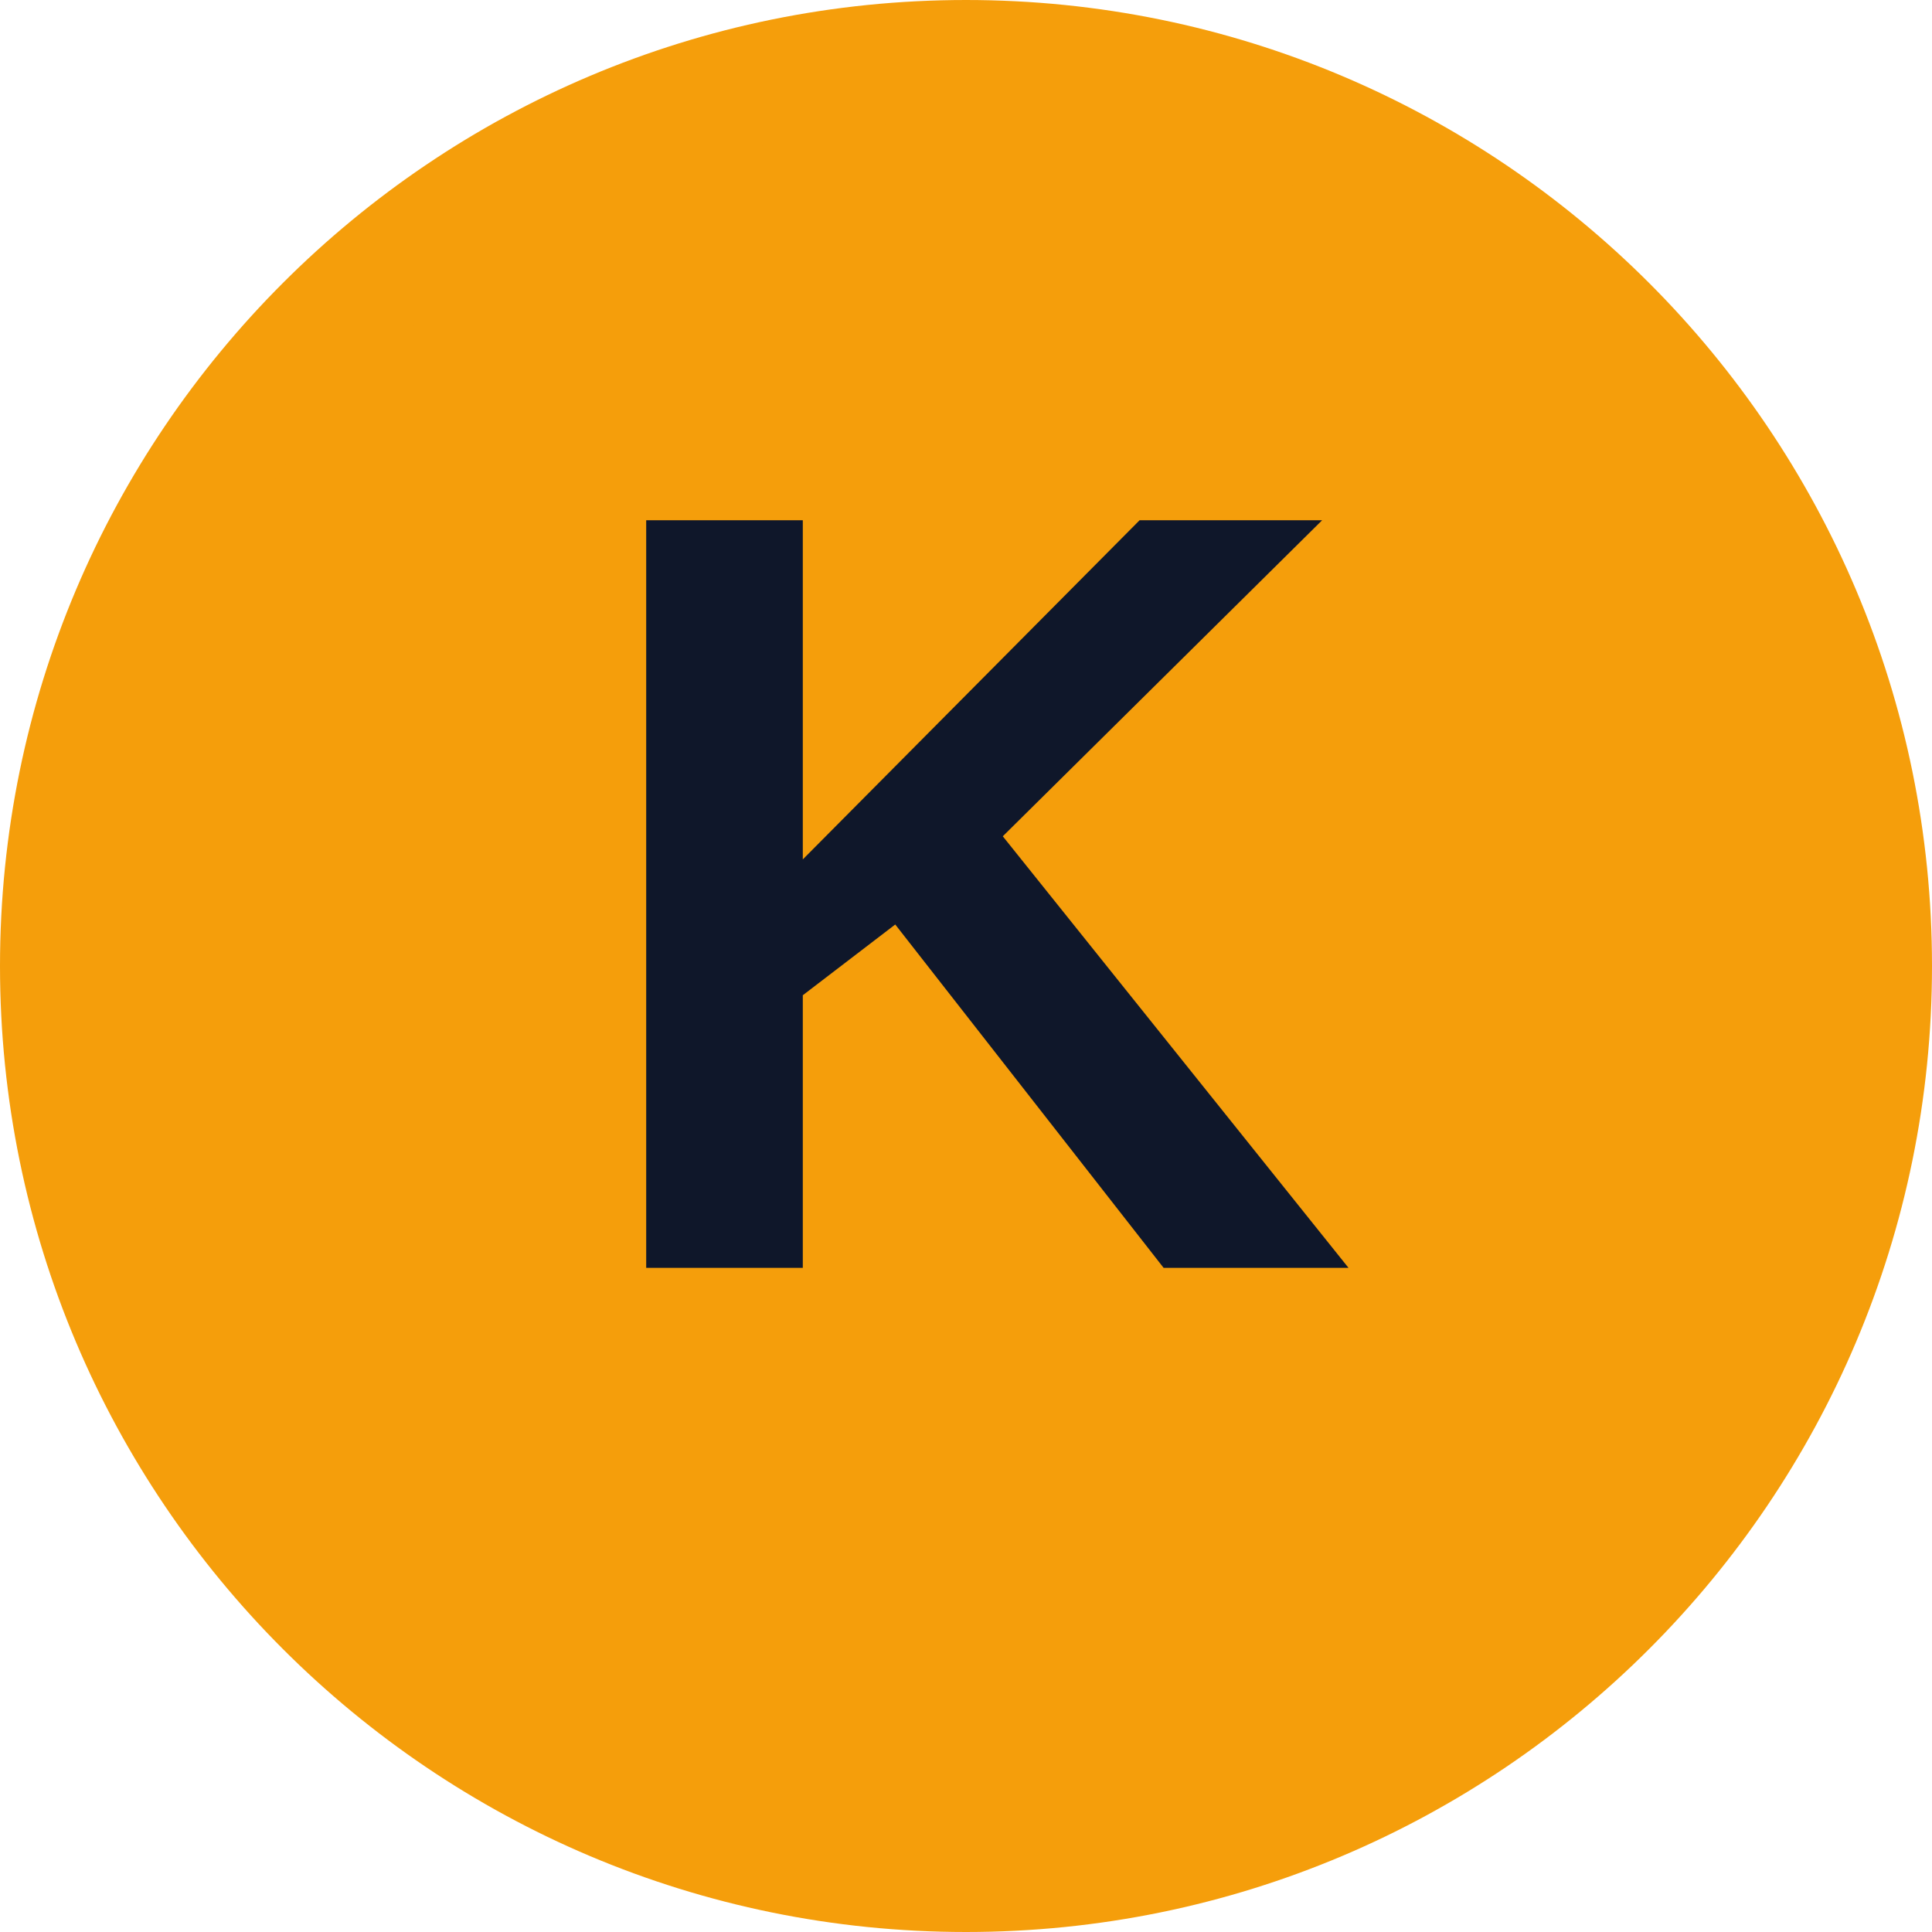
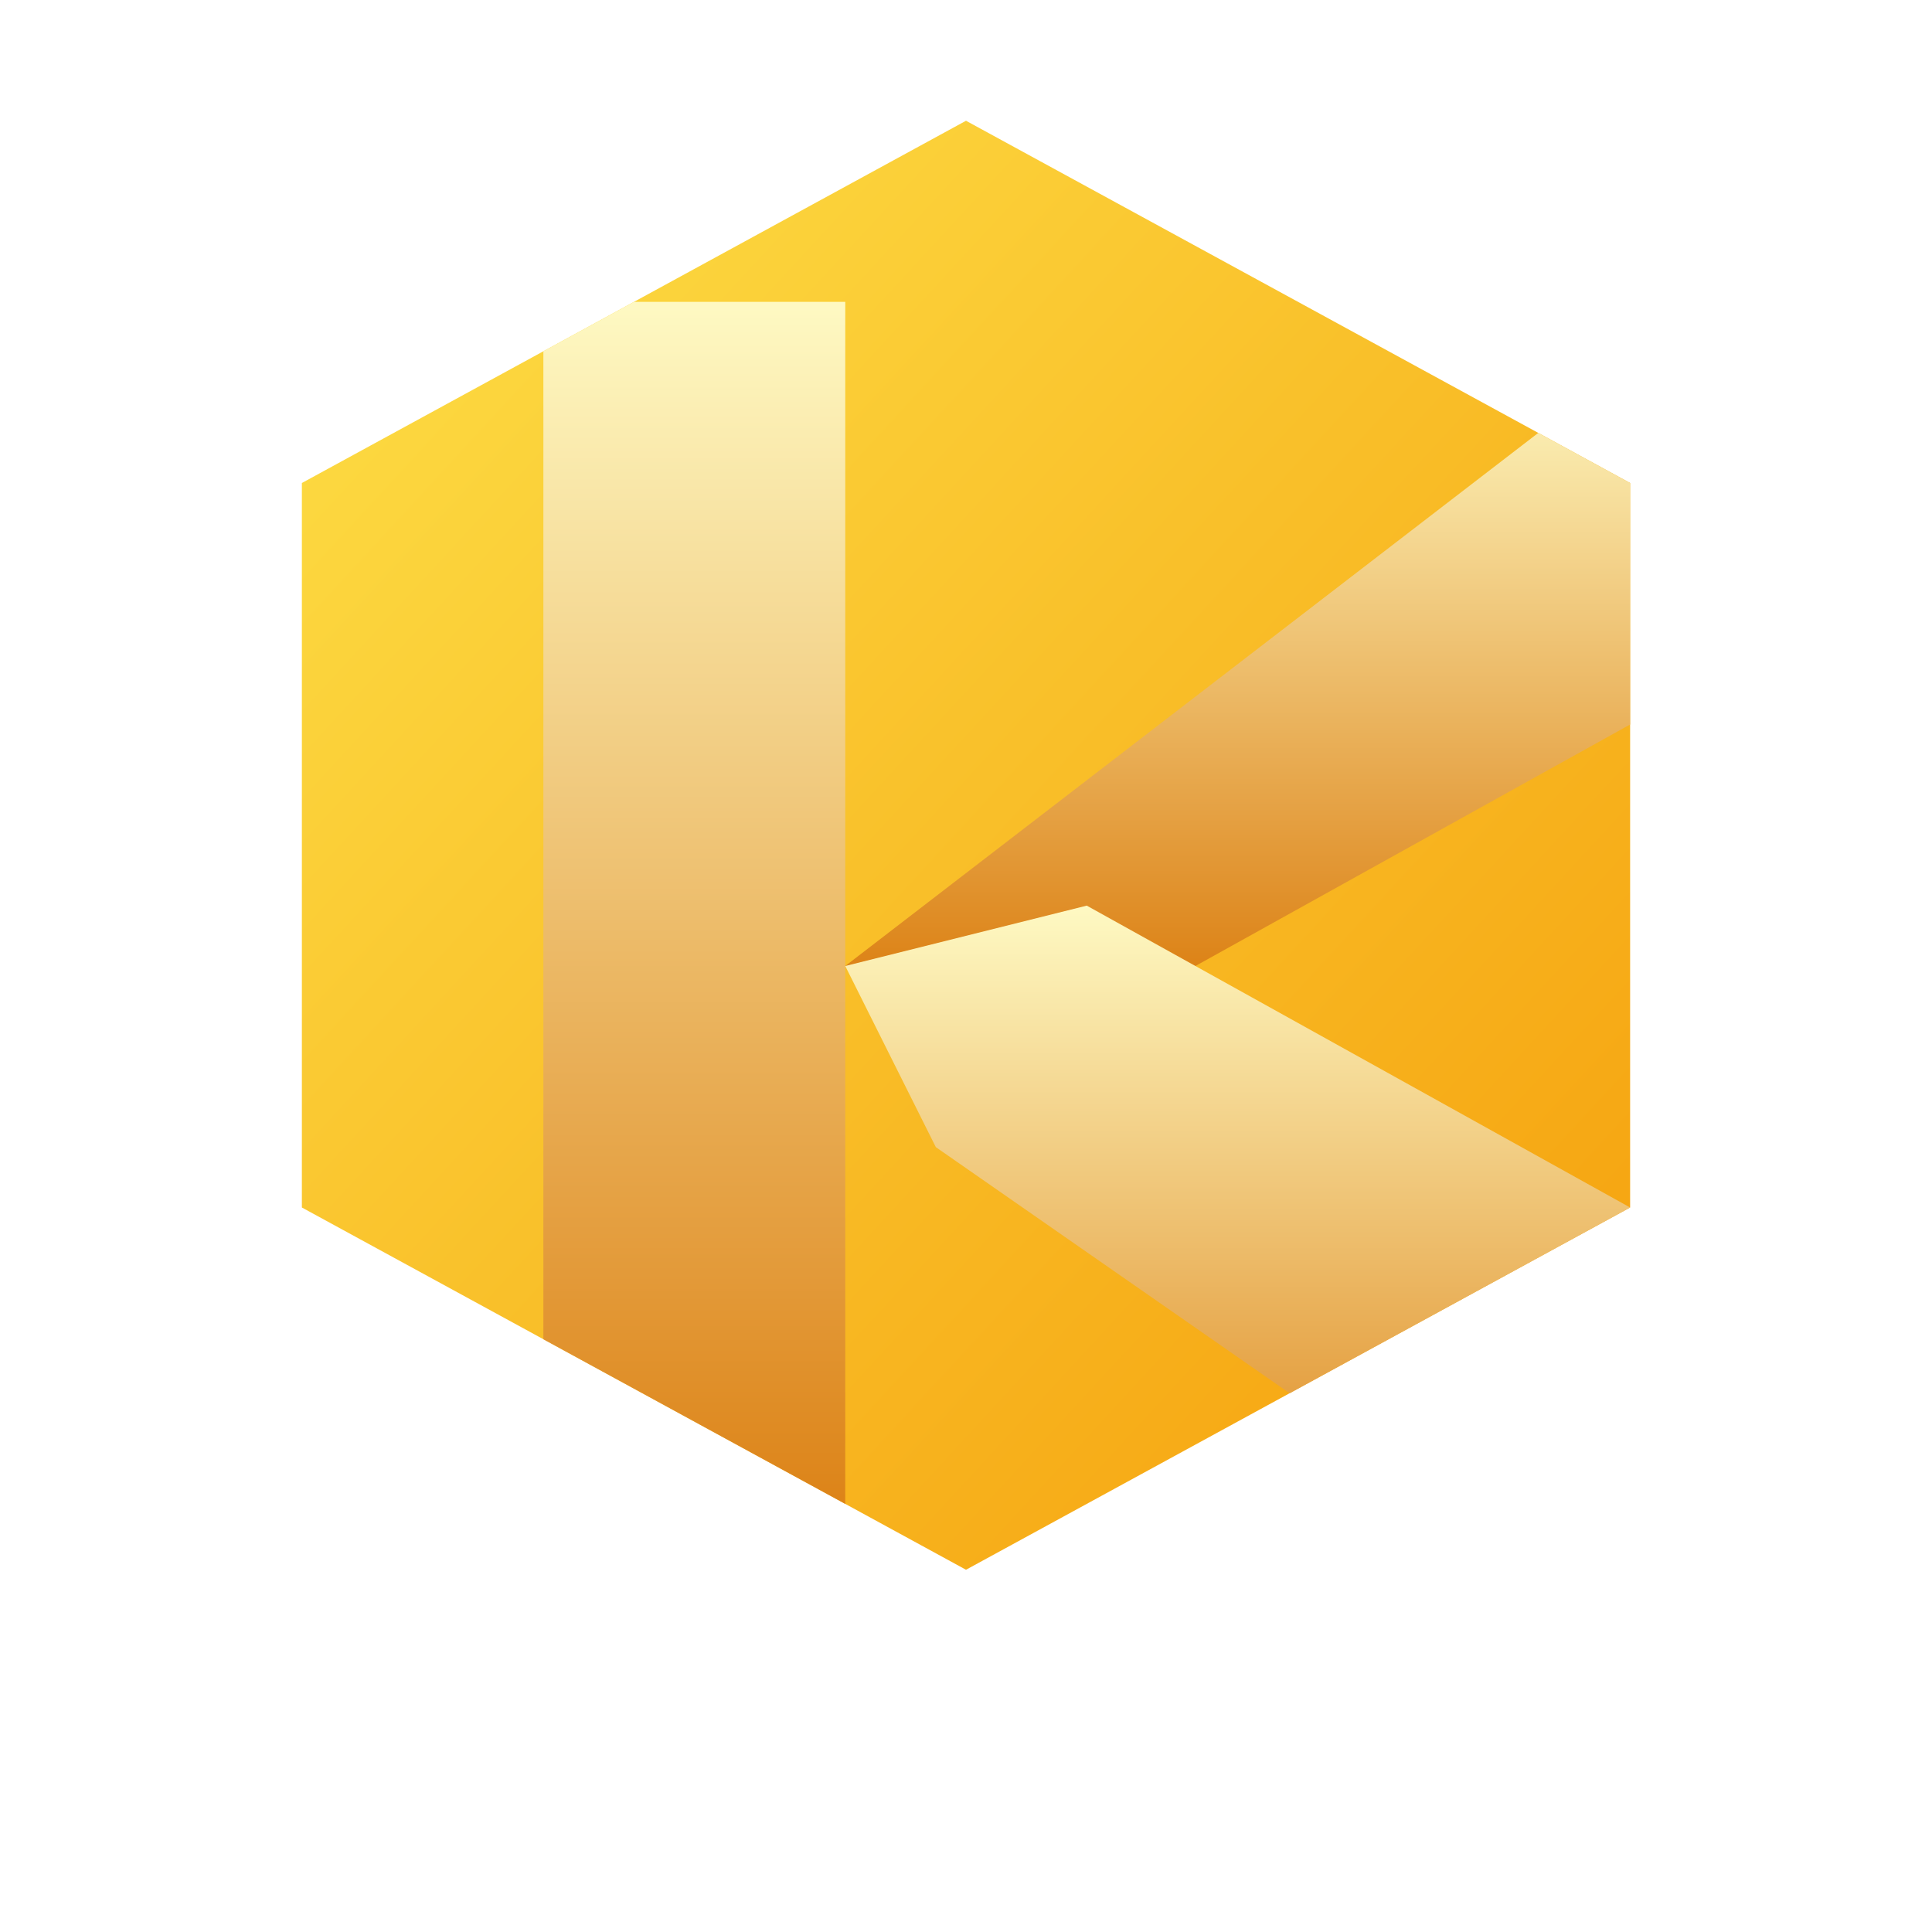
- <svg xmlns="http://www.w3.org/2000/svg" viewBox="0 0 64 64">
-   <circle cx="32" cy="32" r="30" fill="#f59e0b" stroke="#f59e0b" stroke-width="4" />
-   <text x="32" y="42" text-anchor="middle" font-size="36" fill="#0f172a" font-family="Arial, Helvetica, sans-serif" font-weight="bold">K</text>
+ <svg xmlns="http://www.w3.org/2000/svg" viewBox="0 0 64 64" role="img" aria-label="sUSDK">
+   <defs>
+     <linearGradient id="hexGrad" x1="0" y1="0" x2="1" y2="1">
+       <stop offset="0%" stop-color="#fde047" />
+       <stop offset="100%" stop-color="#f59e0b" />
+     </linearGradient>
+     <linearGradient id="kGrad" x1="0" y1="0" x2="0" y2="1">
+       <stop offset="0%" stop-color="#fef9c3" />
+       <stop offset="100%" stop-color="#d97706" />
+     </linearGradient>
+     <clipPath id="hexClip">
+       <path d="M32 4 L54 16 L54 40 L32 52 L10 40 L10 16 Z" />
+     </clipPath>
+   </defs>
+   <path d="M32 4 L54 16 L54 40 L32 52 L10 40 L10 16 Z" fill="url(#hexGrad)" />
+   <g clip-path="url(#hexClip)" fill="url(#kGrad)">
+     <path d="M18 10 H28 V54 H18 Z" />
+     <path d="M28 32 L54 12 V24 L36 34 Z" />
+     <path d="M28 32 L36 30 L54 40 V54 L31 38 Z" />
+   </g>
</svg>
